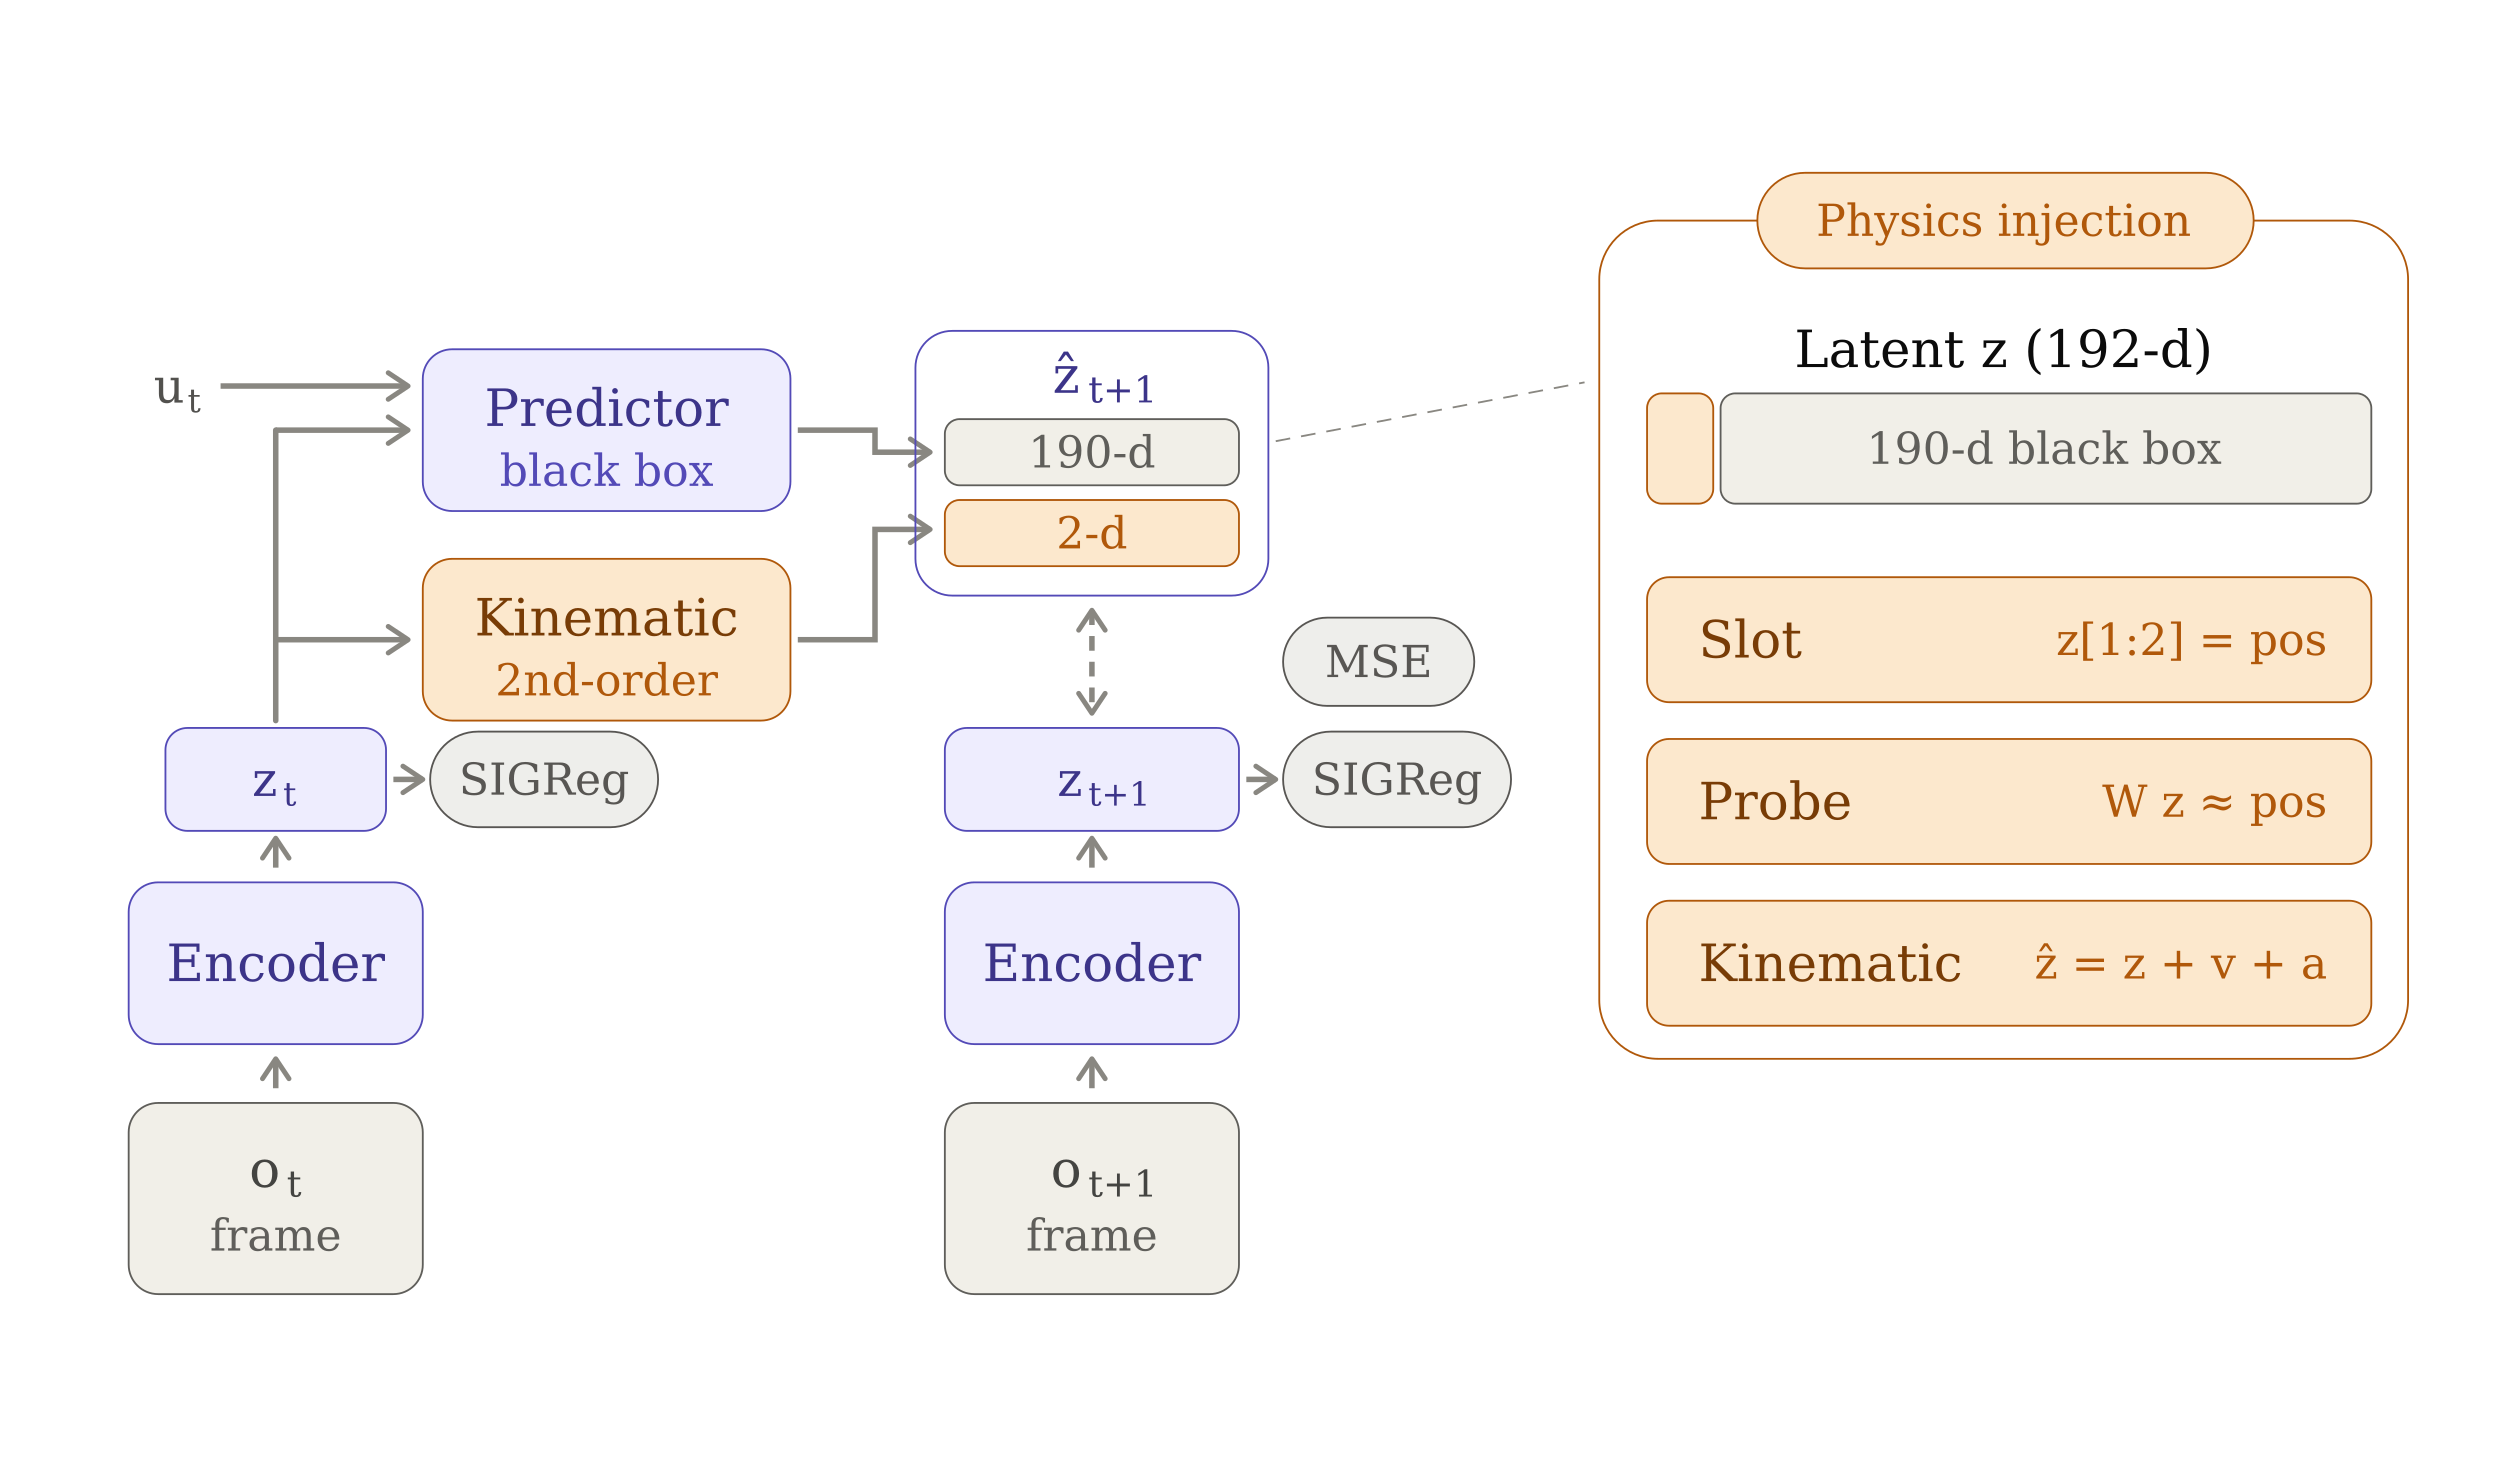
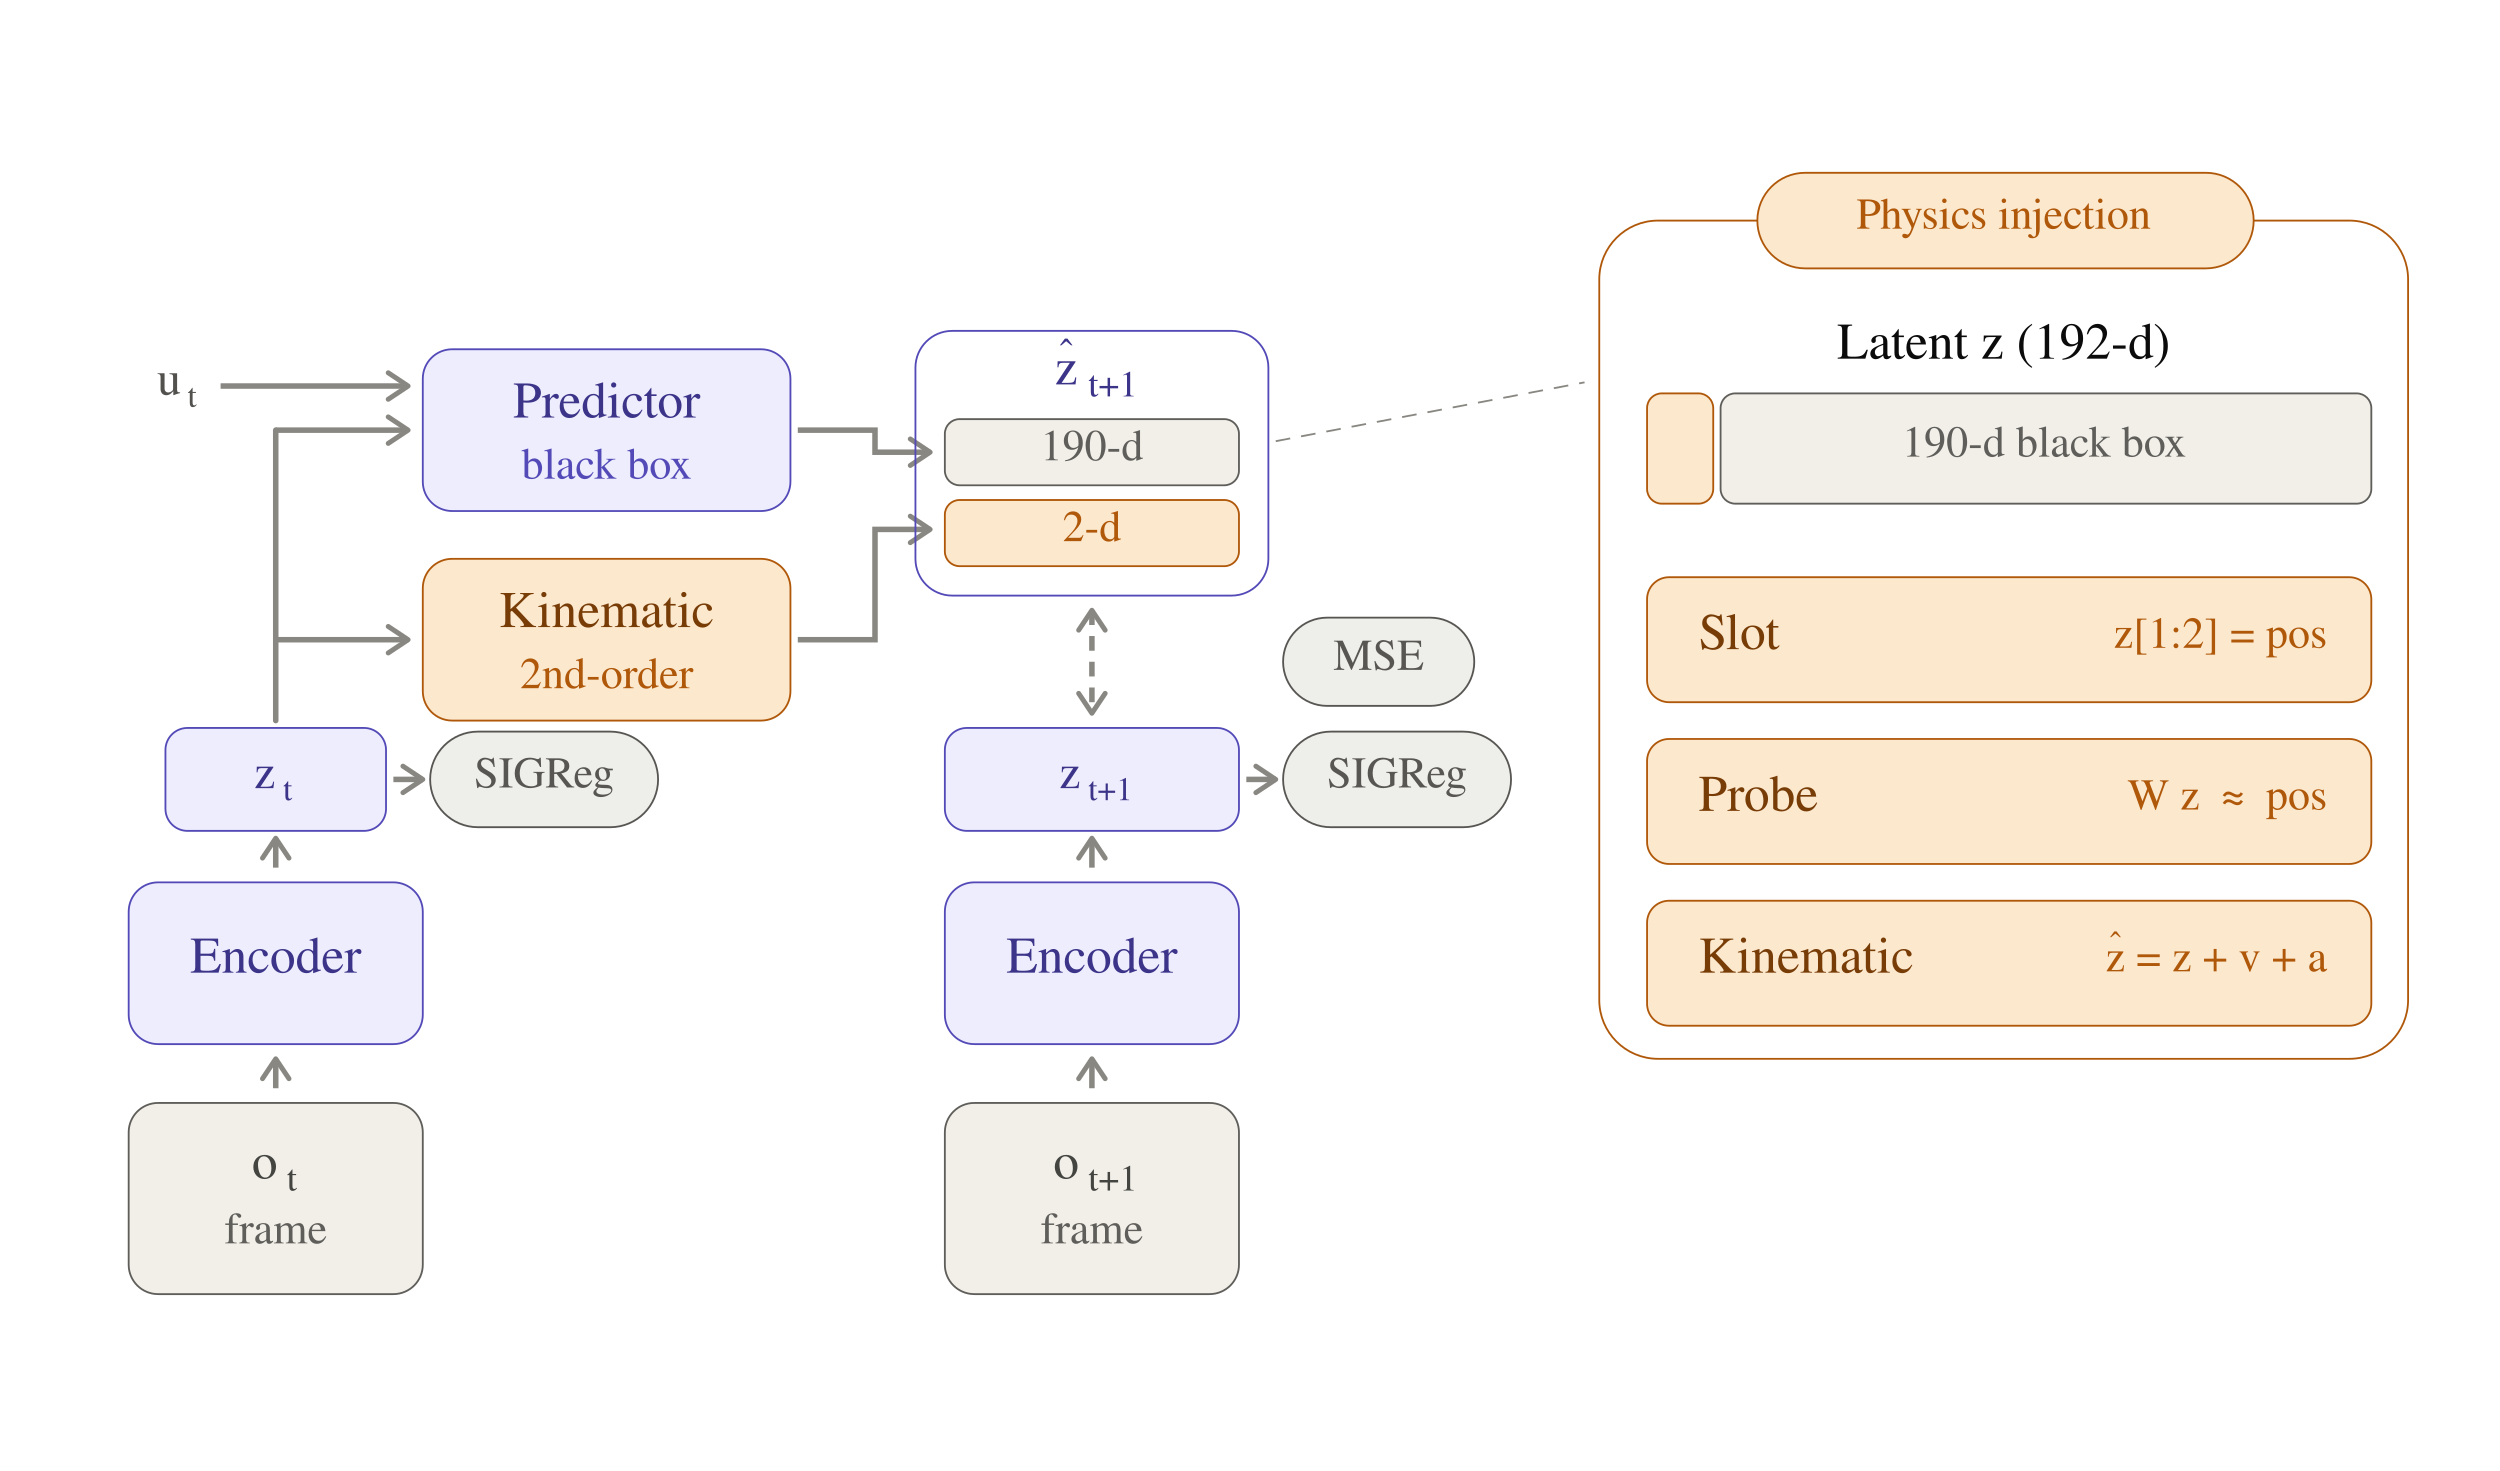
<svg xmlns="http://www.w3.org/2000/svg" width="680" height="400" viewBox="0 0 680 400" role="img">
  <defs>
    <marker id="arrow" viewBox="0 0 10 10" refX="8" refY="5" markerWidth="6" markerHeight="6" orient="auto-start-reverse">
      <path d="M2 1L8 5L2 9" fill="none" stroke="context-stroke" stroke-width="1.5" stroke-linecap="round" stroke-linejoin="round" />
    </marker>
  </defs>
-   <g font-family="DejaVu Serif, serif">
+   <g font-family="Nimbus Roman, Times, serif">
    <rect x="35" y="300" width="80" height="52" rx="8" fill="rgb(241,239,232)" stroke="rgb(95,94,90)" stroke-width="0.5" />
    <text x="72" y="318" text-anchor="middle" dominant-baseline="central" fill="rgb(68,68,65)" font-size="14" font-weight="500">o</text>
    <text x="78" y="322" text-anchor="start" dominant-baseline="central" fill="rgb(68,68,65)" font-size="10" font-weight="500">t</text>
    <text x="75" y="336" text-anchor="middle" dominant-baseline="central" fill="rgb(95,94,90)" font-size="12">frame</text>
  </g>
-   <g font-family="DejaVu Serif, serif">
+   <g font-family="Nimbus Roman, Times, serif">
    <rect x="257" y="300" width="80" height="52" rx="8" fill="rgb(241,239,232)" stroke="rgb(95,94,90)" stroke-width="0.5" />
    <text x="290" y="318" text-anchor="middle" dominant-baseline="central" fill="rgb(68,68,65)" font-size="14" font-weight="500">o</text>
    <text x="296" y="322" text-anchor="start" dominant-baseline="central" fill="rgb(68,68,65)" font-size="10" font-weight="500">t+1</text>
    <text x="297" y="336" text-anchor="middle" dominant-baseline="central" fill="rgb(95,94,90)" font-size="12">frame</text>
  </g>
  <line x1="75" y1="296" x2="75" y2="288" marker-end="url(#arrow)" fill="none" stroke="rgb(137,135,129)" stroke-width="1.5" />
  <line x1="297" y1="296" x2="297" y2="288" marker-end="url(#arrow)" fill="none" stroke="rgb(137,135,129)" stroke-width="1.5" />
-   <g font-family="DejaVu Serif, serif">
+   <g font-family="Nimbus Roman, Times, serif">
    <rect x="35" y="240" width="80" height="44" rx="8" fill="rgb(238,237,254)" stroke="rgb(83,74,183)" stroke-width="0.5" />
    <text x="75" y="262" text-anchor="middle" dominant-baseline="central" fill="rgb(60,52,137)" font-size="14" font-weight="500">Encoder</text>
  </g>
-   <g font-family="DejaVu Serif, serif">
+   <g font-family="Nimbus Roman, Times, serif">
    <rect x="257" y="240" width="80" height="44" rx="8" fill="rgb(238,237,254)" stroke="rgb(83,74,183)" stroke-width="0.5" />
    <text x="297" y="262" text-anchor="middle" dominant-baseline="central" fill="rgb(60,52,137)" font-size="14" font-weight="500">Encoder</text>
  </g>
  <line x1="75" y1="236" x2="75" y2="228" marker-end="url(#arrow)" fill="none" stroke="rgb(137,135,129)" stroke-width="1.5" />
  <line x1="297" y1="236" x2="297" y2="228" marker-end="url(#arrow)" fill="none" stroke="rgb(137,135,129)" stroke-width="1.5" />
-   <g font-family="DejaVu Serif, serif">
+   <g font-family="Nimbus Roman, Times, serif">
    <rect x="45" y="198" width="60" height="28" rx="6" fill="rgb(238,237,254)" stroke="rgb(83,74,183)" stroke-width="0.5" />
    <text x="72" y="212" text-anchor="middle" dominant-baseline="central" fill="rgb(60,52,137)" font-size="13">z</text>
    <text x="77" y="216" text-anchor="start" dominant-baseline="central" fill="rgb(60,52,137)" font-size="9">t</text>
  </g>
-   <g font-family="DejaVu Serif, serif">
+   <g font-family="Nimbus Roman, Times, serif">
    <rect x="257" y="198" width="80" height="28" rx="6" fill="rgb(238,237,254)" stroke="rgb(83,74,183)" stroke-width="0.5" />
    <text x="291" y="212" text-anchor="middle" dominant-baseline="central" fill="rgb(60,52,137)" font-size="13">z</text>
    <text x="296" y="216" text-anchor="start" dominant-baseline="central" fill="rgb(60,52,137)" font-size="9">t+1</text>
  </g>
  <line x1="107" y1="212" x2="115" y2="212" marker-end="url(#arrow)" fill="none" stroke="rgb(137,135,129)" stroke-width="1.5" />
-   <g font-family="DejaVu Serif, serif">
+   <g font-family="Nimbus Roman, Times, serif">
    <rect x="117" y="199" width="62" height="26" rx="13" fill="rgb(238,238,235)" stroke="rgb(88,86,83)" stroke-width="0.5" />
    <text x="148" y="212" text-anchor="middle" dominant-baseline="central" fill="rgb(88,86,83)" font-size="12">SIGReg</text>
  </g>
  <line x1="339" y1="212" x2="347" y2="212" marker-end="url(#arrow)" fill="none" stroke="rgb(137,135,129)" stroke-width="1.5" />
-   <g font-family="DejaVu Serif, serif">
+   <g font-family="Nimbus Roman, Times, serif">
    <rect x="349" y="199" width="62" height="26" rx="13" fill="rgb(238,238,235)" stroke="rgb(88,86,83)" stroke-width="0.5" />
    <text x="380" y="212" text-anchor="middle" dominant-baseline="central" fill="rgb(88,86,83)" font-size="12">SIGReg</text>
  </g>
  <path d="M75 196 L75 117" fill="none" stroke="rgb(137,135,129)" stroke-width="1.5" stroke-linecap="round" />
  <line x1="75" y1="174" x2="111" y2="174" marker-end="url(#arrow)" fill="none" stroke="rgb(137,135,129)" stroke-width="1.5" />
  <line x1="75" y1="117" x2="111" y2="117" marker-end="url(#arrow)" fill="none" stroke="rgb(137,135,129)" stroke-width="1.5" />
-   <text x="46" y="105" text-anchor="middle" dominant-baseline="central" fill="rgb(82,81,78)" font-family="DejaVu Serif, serif" font-size="13">u</text>
-   <text x="51" y="109" text-anchor="start" dominant-baseline="central" fill="rgb(82,81,78)" font-family="DejaVu Serif, serif" font-size="9">t</text>
+   <text x="46" y="105" text-anchor="middle" dominant-baseline="central" fill="rgb(82,81,78)" font-family="Nimbus Roman, Times, serif" font-size="13">u</text>
+   <text x="51" y="109" text-anchor="start" dominant-baseline="central" fill="rgb(82,81,78)" font-family="Nimbus Roman, Times, serif" font-size="9">t</text>
  <line x1="60" y1="105" x2="111" y2="105" marker-end="url(#arrow)" fill="none" stroke="rgb(137,135,129)" stroke-width="1.5" />
-   <g font-family="DejaVu Serif, serif">
+   <g font-family="Nimbus Roman, Times, serif">
    <rect x="115" y="95" width="100" height="44" rx="8" fill="rgb(238,237,254)" stroke="rgb(83,74,183)" stroke-width="0.5" />
    <text x="165" y="111" text-anchor="middle" dominant-baseline="central" fill="rgb(60,52,137)" font-size="14" font-weight="500">Predictor</text>
    <text x="165" y="128" text-anchor="middle" dominant-baseline="central" fill="rgb(83,74,183)" font-size="12">black box</text>
  </g>
-   <g font-family="DejaVu Serif, serif">
+   <g font-family="Nimbus Roman, Times, serif">
    <rect x="115" y="152" width="100" height="44" rx="8" fill="rgb(252,232,205)" stroke="rgb(176,88,10)" stroke-width="0.5" />
    <text x="165" y="168" text-anchor="middle" dominant-baseline="central" fill="rgb(120,60,6)" font-size="14" font-weight="500">Kinematic</text>
    <text x="165" y="185" text-anchor="middle" dominant-baseline="central" fill="rgb(176,88,10)" font-size="12">2nd-order</text>
  </g>
  <path d="M217 117 L238 117 L238 123 L253 123" fill="none" marker-end="url(#arrow)" stroke="rgb(137,135,129)" stroke-width="1.5" />
  <path d="M217 174 L238 174 L238 144 L253 144" fill="none" marker-end="url(#arrow)" stroke="rgb(137,135,129)" stroke-width="1.5" />
-   <g font-family="DejaVu Serif, serif">
+   <g font-family="Nimbus Roman, Times, serif">
    <rect x="249" y="90" width="96" height="72" rx="10" fill="none" stroke="rgb(83,74,183)" stroke-width="0.5" />
-     <text x="290" y="102" text-anchor="middle" dominant-baseline="central" fill="rgb(60,52,137)" font-size="14" font-weight="500">ẑ</text>
+     <text x="290" y="102" text-anchor="middle" dominant-baseline="central" fill="rgb(60,52,137)" font-size="14" font-weight="500">z</text>
+     <text x="290" y="97.5" text-anchor="middle" dominant-baseline="central" fill="rgb(60,52,137)" font-size="11" font-weight="500">ˆ</text>
    <text x="296" y="106" text-anchor="start" dominant-baseline="central" fill="rgb(60,52,137)" font-size="10" font-weight="500">t+1</text>
  </g>
-   <g font-family="DejaVu Serif, serif">
+   <g font-family="Nimbus Roman, Times, serif">
    <rect x="257" y="114" width="80" height="18" rx="4" fill="rgb(241,239,232)" stroke="rgb(95,94,90)" stroke-width="0.5" />
    <text x="297" y="123" text-anchor="middle" dominant-baseline="central" fill="rgb(95,94,90)" font-size="12">190-d</text>
  </g>
-   <g font-family="DejaVu Serif, serif">
+   <g font-family="Nimbus Roman, Times, serif">
    <rect x="257" y="136" width="80" height="18" rx="4" fill="rgb(252,232,205)" stroke="rgb(176,88,10)" stroke-width="0.5" />
    <text x="297" y="145" text-anchor="middle" dominant-baseline="central" fill="rgb(176,88,10)" font-size="12">2-d</text>
  </g>
  <line x1="297" y1="166" x2="297" y2="194" marker-start="url(#arrow)" marker-end="url(#arrow)" stroke-dasharray="4 3" fill="none" stroke="rgb(137,135,129)" stroke-width="1.5" />
-   <g font-family="DejaVu Serif, serif">
+   <g font-family="Nimbus Roman, Times, serif">
    <rect x="349" y="168" width="52" height="24" rx="12" fill="rgb(238,238,235)" stroke="rgb(88,86,83)" stroke-width="0.5" />
    <text x="375" y="180" text-anchor="middle" dominant-baseline="central" fill="rgb(88,86,83)" font-size="12">MSE</text>
  </g>
  <line x1="347" y1="120" x2="431" y2="104" fill="none" stroke="rgb(137,135,129)" stroke-width="0.5" stroke-dasharray="4 3" />
-   <g font-family="DejaVu Serif, serif">
+   <g font-family="Nimbus Roman, Times, serif">
    <rect x="435" y="60" width="220" height="228" rx="16" fill="none" stroke="rgb(176,88,10)" stroke-width="0.5" />
  </g>
-   <g font-family="DejaVu Serif, serif">
+   <g font-family="Nimbus Roman, Times, serif">
    <rect x="478" y="47" width="135" height="26" rx="13" fill="rgb(252,232,205)" stroke="rgb(176,88,10)" stroke-width="0.5" />
    <text x="545" y="60" text-anchor="middle" dominant-baseline="central" fill="rgb(176,88,10)" font-size="12">Physics injection</text>
  </g>
-   <text x="545" y="95" text-anchor="middle" dominant-baseline="central" fill="rgb(11,11,11)" font-family="DejaVu Serif, serif" font-size="14" font-weight="500">Latent z (192-d)</text>
-   <g font-family="DejaVu Serif, serif">
+   <text x="545" y="95" text-anchor="middle" dominant-baseline="central" fill="rgb(11,11,11)" font-family="Nimbus Roman, Times, serif" font-size="14" font-weight="500">Latent z (192-d)</text>
+   <g font-family="Nimbus Roman, Times, serif">
    <rect x="448" y="107" width="18" height="30" rx="4" fill="rgb(252,232,205)" stroke="rgb(176,88,10)" stroke-width="0.5" />
  </g>
-   <g font-family="DejaVu Serif, serif">
+   <g font-family="Nimbus Roman, Times, serif">
    <rect x="468" y="107" width="177" height="30" rx="4" fill="rgb(241,239,232)" stroke="rgb(95,94,90)" stroke-width="0.5" />
    <text x="556" y="122" text-anchor="middle" dominant-baseline="central" fill="rgb(95,94,90)" font-size="12">190-d black box</text>
  </g>
-   <g font-family="DejaVu Serif, serif">
+   <g font-family="Nimbus Roman, Times, serif">
    <rect x="448" y="157" width="197" height="34" rx="6" fill="rgb(252,232,205)" stroke="rgb(176,88,10)" stroke-width="0.5" />
    <text x="462" y="174" dominant-baseline="central" fill="rgb(120,60,6)" font-size="14" font-weight="500">Slot</text>
    <text x="633" y="174" text-anchor="end" dominant-baseline="central" fill="rgb(176,88,10)" font-size="12">z[1:2] = pos</text>
  </g>
-   <g font-family="DejaVu Serif, serif">
+   <g font-family="Nimbus Roman, Times, serif">
    <rect x="448" y="201" width="197" height="34" rx="6" fill="rgb(252,232,205)" stroke="rgb(176,88,10)" stroke-width="0.5" />
    <text x="462" y="218" dominant-baseline="central" fill="rgb(120,60,6)" font-size="14" font-weight="500">Probe</text>
    <text x="633" y="218" text-anchor="end" dominant-baseline="central" fill="rgb(176,88,10)" font-size="12">W z ≈ pos</text>
  </g>
-   <g font-family="DejaVu Serif, serif">
+   <g font-family="Nimbus Roman, Times, serif">
    <rect x="448" y="245" width="197" height="34" rx="6" fill="rgb(252,232,205)" stroke="rgb(176,88,10)" stroke-width="0.5" />
    <text x="462" y="262" dominant-baseline="central" fill="rgb(120,60,6)" font-size="14" font-weight="500">Kinematic</text>
-     <text x="633" y="262" text-anchor="end" dominant-baseline="central" fill="rgb(176,88,10)" font-size="12">ẑ = z + v + a</text>
+     <text x="633" y="262" text-anchor="end" dominant-baseline="central" fill="rgb(176,88,10)" font-size="12">z = z + v + a</text>
+     <text x="575.4" y="258" text-anchor="middle" dominant-baseline="central" fill="rgb(176,88,10)" font-size="9.5">ˆ</text>
  </g>
</svg>
